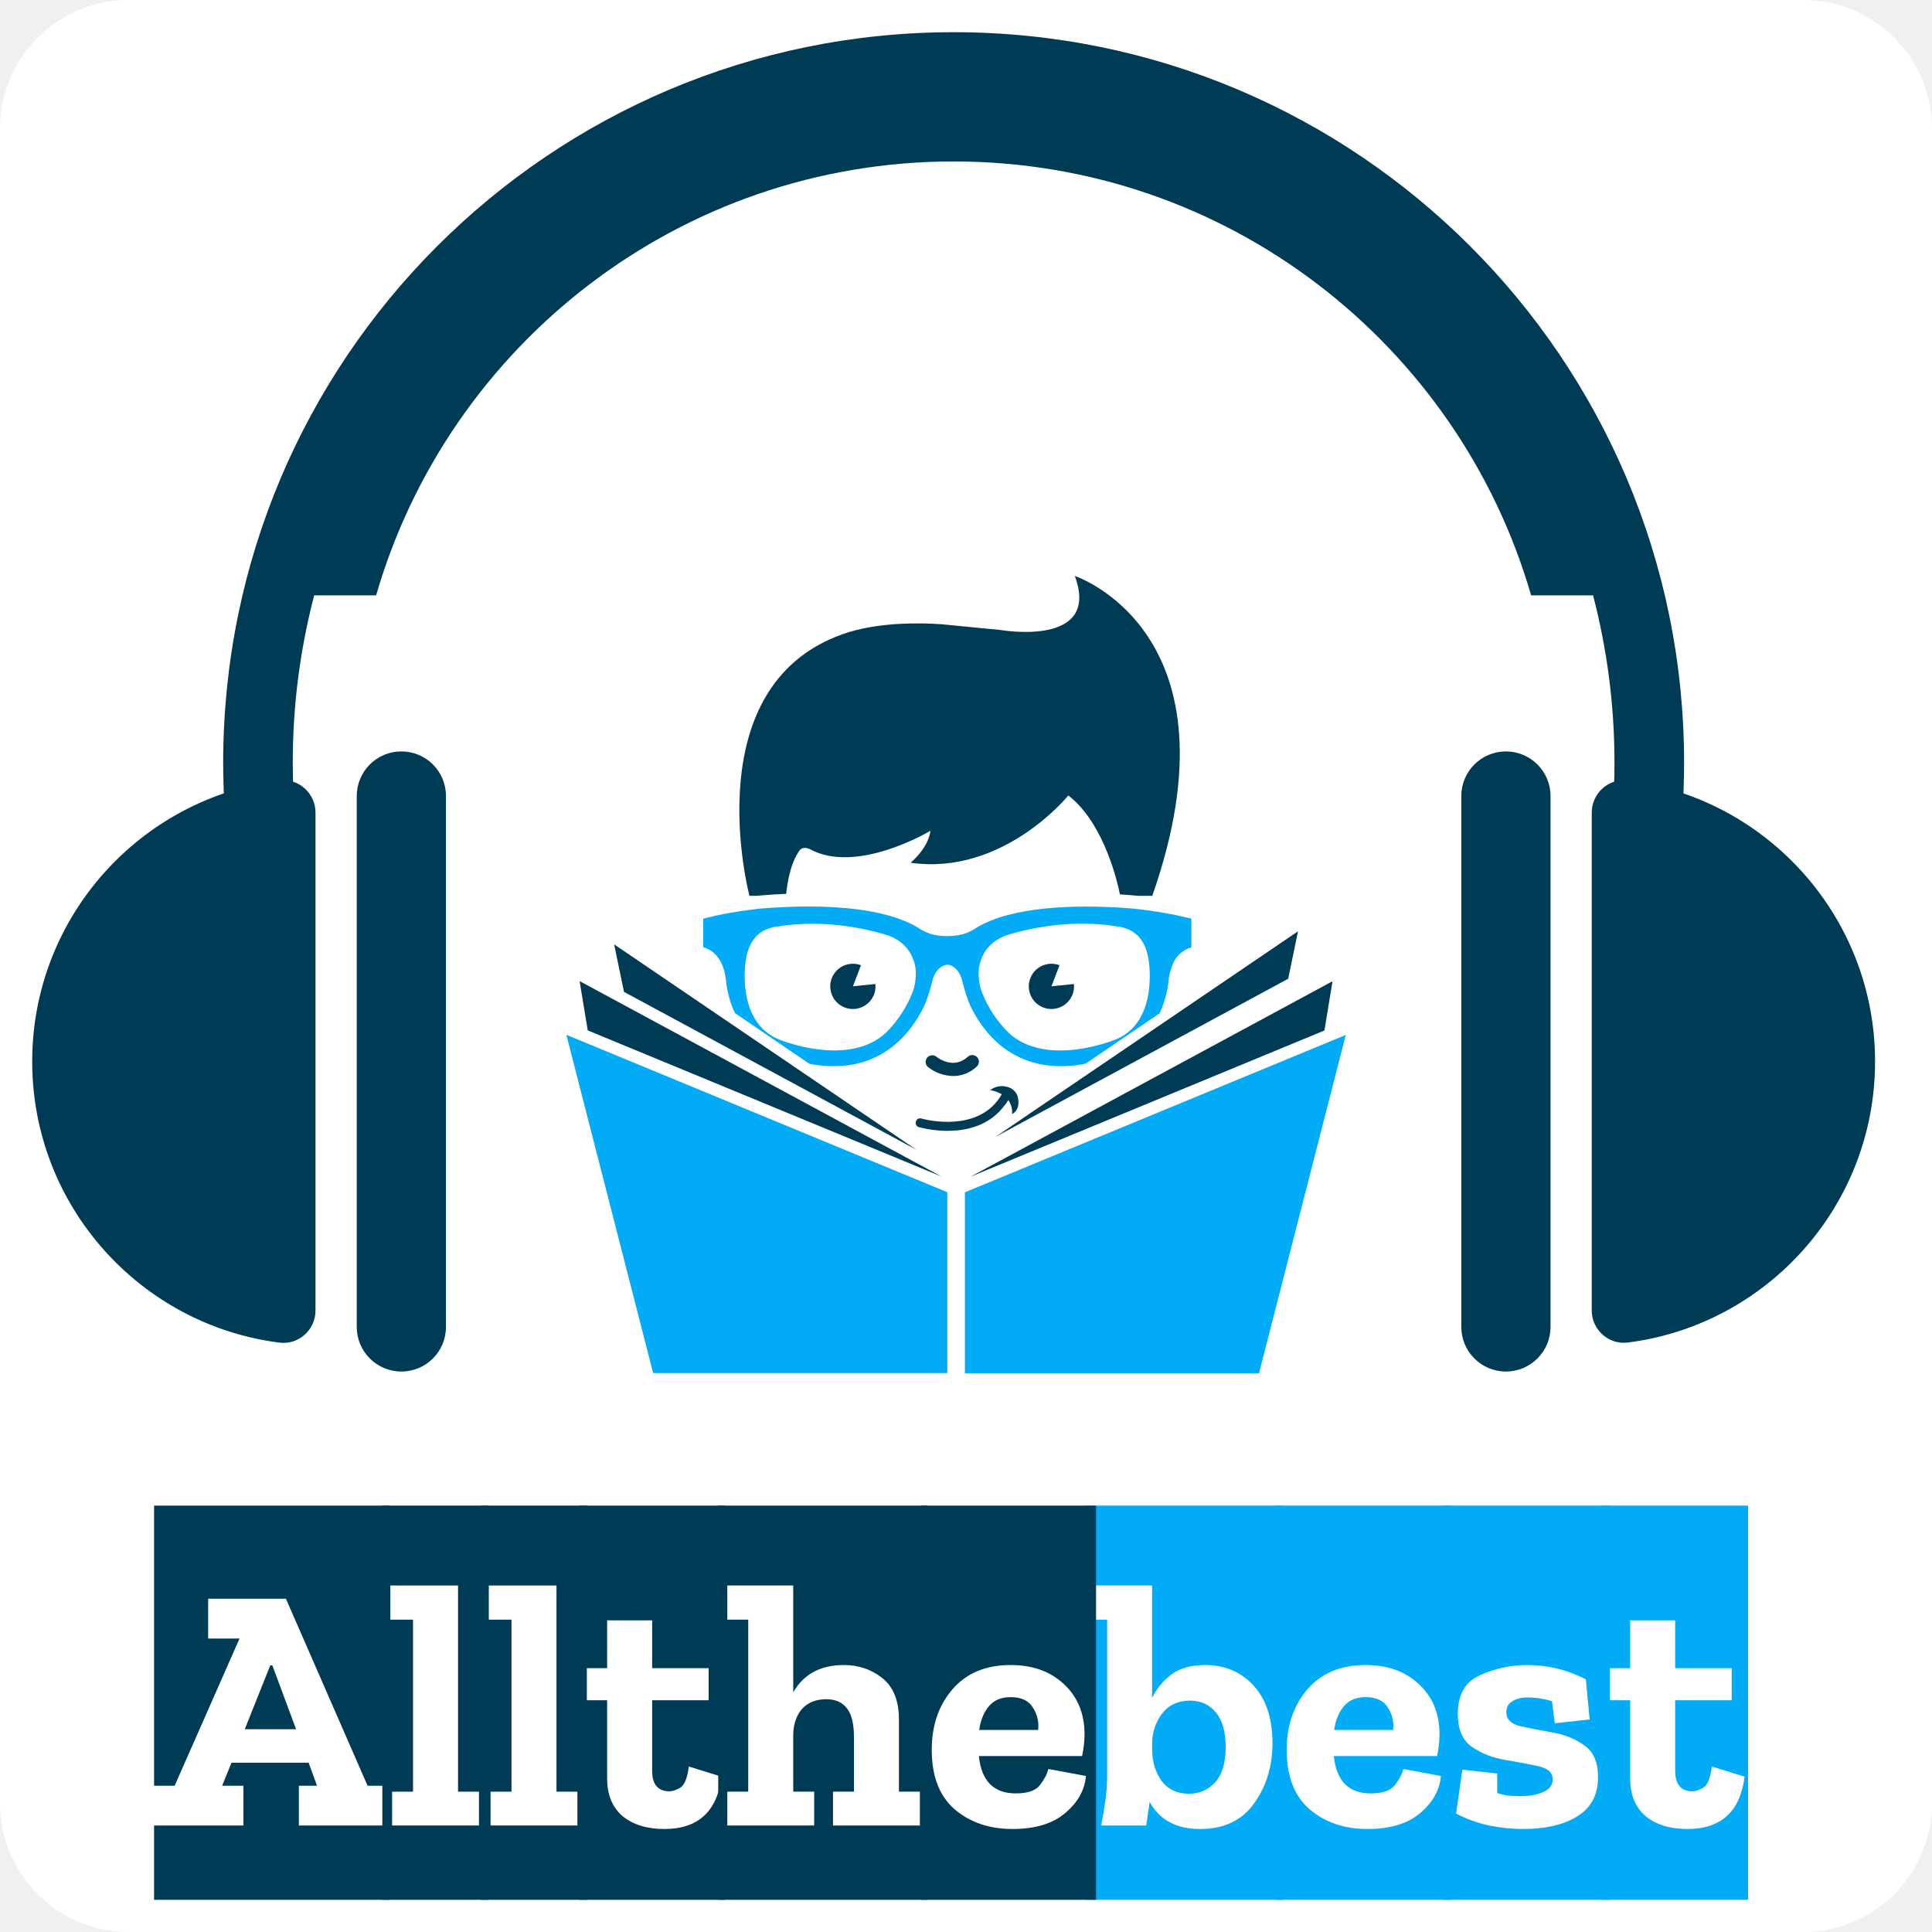
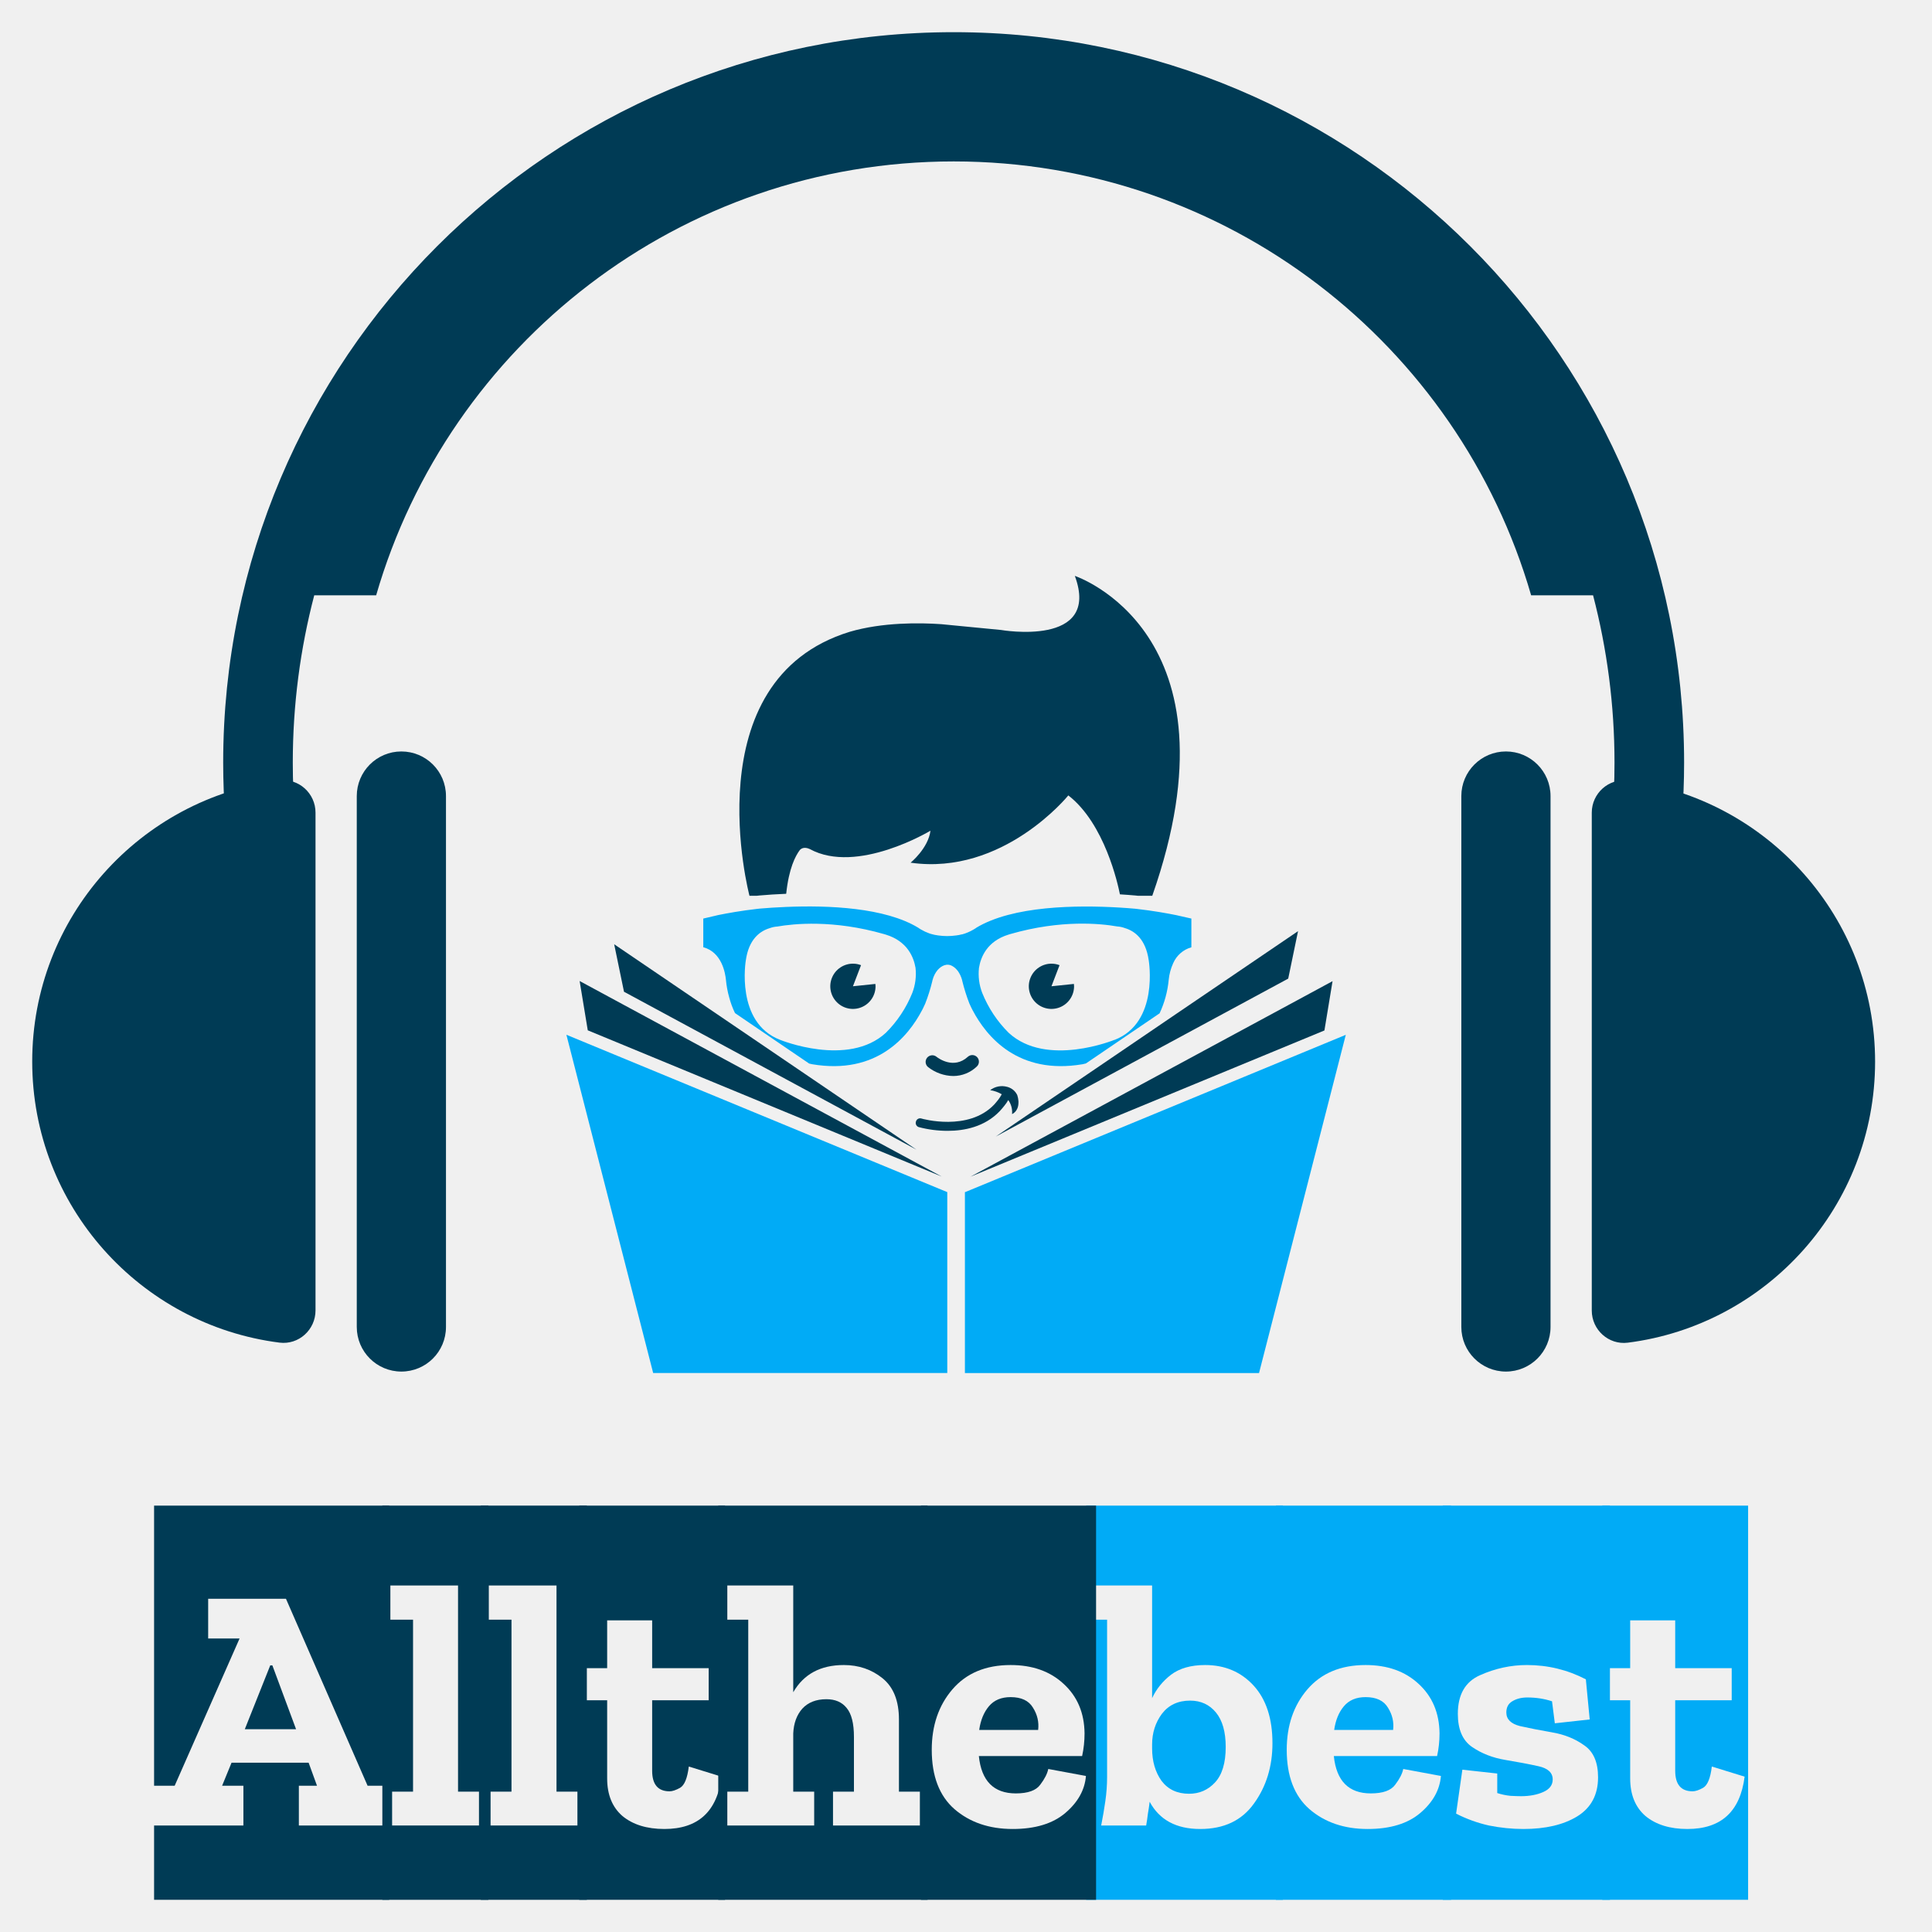
- <svg xmlns="http://www.w3.org/2000/svg" width="60" height="60" viewBox="0 0 60 60" fill="none">
-   <rect width="60" height="60" rx="4" fill="white" />
-   <path d="M9.798 25.237V40.699C9.798 41.297 9.277 41.771 8.682 41.697C4.352 41.149 1 37.447 1 32.966C1 28.484 4.352 24.786 8.682 24.238C9.277 24.164 9.798 24.638 9.798 25.237Z" fill="#003B55" />
-   <path d="M12.464 42.594C11.701 42.594 11.079 41.975 11.079 41.208V24.721C11.079 23.958 11.698 23.336 12.464 23.336C13.231 23.336 13.85 23.954 13.85 24.721V41.208C13.85 41.975 13.231 42.594 12.464 42.594Z" fill="#003B55" />
-   <path d="M52.301 23.684C52.301 24.265 52.278 24.837 52.237 25.405H50.065C50.116 24.837 50.139 24.262 50.139 23.684C50.139 21.888 49.907 20.15 49.474 18.489H47.55C45.301 10.71 38.123 5.014 29.617 5.014C21.111 5.014 13.934 10.706 11.681 18.489H9.758C9.324 20.147 9.092 21.888 9.092 23.684C9.092 24.265 9.116 24.84 9.166 25.405H6.994C6.954 24.833 6.931 24.262 6.931 23.684C6.934 11.157 17.09 1 29.617 1C42.144 1 52.301 11.157 52.301 23.684Z" fill="#003B55" />
-   <path d="M49.433 25.234V40.696C49.433 41.294 49.955 41.768 50.55 41.694C54.88 41.146 58.232 37.445 58.232 32.967C58.232 28.488 54.88 24.787 50.55 24.239C49.958 24.161 49.433 24.636 49.433 25.234Z" fill="#003B55" />
-   <path d="M46.767 42.594C47.531 42.594 48.153 41.975 48.153 41.208V24.721C48.153 23.958 47.534 23.336 46.767 23.336C46.004 23.336 45.382 23.954 45.382 24.721V41.208C45.382 41.975 46.004 42.594 46.767 42.594Z" fill="#003B55" />
-   <path d="M33.731 59V50.3H34.382V55.187C34.382 55.432 34.363 55.681 34.327 55.934C34.291 56.187 34.248 56.44 34.197 56.692H35.595C35.617 56.57 35.635 56.447 35.649 56.324C35.671 56.201 35.689 56.078 35.703 55.956C36.007 56.519 36.53 56.801 37.274 56.801C38.011 56.801 38.567 56.537 38.943 56.01C39.325 55.483 39.517 54.858 39.517 54.136C39.517 53.37 39.322 52.774 38.932 52.348C38.542 51.922 38.04 51.709 37.426 51.709C36.985 51.709 36.631 51.81 36.364 52.012C36.104 52.214 35.909 52.456 35.779 52.738V49.239H33.731V46.758H39.842V59H33.731ZM38.065 54.255C38.065 54.753 37.953 55.121 37.729 55.36C37.512 55.591 37.245 55.706 36.927 55.706C36.559 55.706 36.274 55.573 36.072 55.306C35.877 55.031 35.779 54.695 35.779 54.298V54.179C35.779 53.818 35.88 53.5 36.082 53.226C36.292 52.951 36.584 52.814 36.96 52.814C37.292 52.814 37.559 52.937 37.762 53.182C37.964 53.428 38.065 53.785 38.065 54.255Z" fill="#01ABF6" />
-   <path d="M39.624 59V46.758H45.063V59H39.624ZM44.749 55.154L43.579 54.937C43.55 55.082 43.467 55.244 43.33 55.425C43.2 55.605 42.947 55.696 42.571 55.696C41.885 55.696 41.502 55.309 41.423 54.536H44.63C44.68 54.305 44.706 54.071 44.706 53.832C44.698 53.197 44.482 52.684 44.055 52.294C43.636 51.904 43.088 51.709 42.409 51.709C41.636 51.709 41.033 51.962 40.599 52.467C40.173 52.966 39.96 53.59 39.96 54.342C39.96 55.158 40.195 55.772 40.664 56.183C41.141 56.595 41.744 56.801 42.474 56.801C43.174 56.801 43.72 56.635 44.11 56.302C44.5 55.97 44.713 55.587 44.749 55.154ZM43.265 53.724H41.434C41.477 53.421 41.578 53.175 41.737 52.987C41.896 52.8 42.12 52.706 42.409 52.706C42.741 52.706 42.972 52.814 43.102 53.031C43.239 53.247 43.294 53.478 43.265 53.724Z" fill="#01ABF6" />
-   <path d="M44.808 59V46.758H49.997V59H44.808ZM49.629 55.197C49.629 54.728 49.485 54.396 49.196 54.201C48.914 53.998 48.582 53.865 48.199 53.8C47.823 53.735 47.491 53.67 47.202 53.605C46.921 53.532 46.78 53.392 46.78 53.182C46.78 53.023 46.841 52.908 46.964 52.836C47.094 52.756 47.249 52.716 47.43 52.716C47.704 52.716 47.961 52.756 48.199 52.836L48.286 53.518L49.369 53.399L49.25 52.153C48.679 51.857 48.069 51.709 47.419 51.709C46.921 51.709 46.437 51.814 45.967 52.023C45.505 52.225 45.274 52.626 45.274 53.226C45.274 53.709 45.422 54.053 45.718 54.255C46.014 54.457 46.357 54.591 46.747 54.656C47.137 54.721 47.48 54.786 47.776 54.851C48.073 54.916 48.221 55.053 48.221 55.262C48.221 55.436 48.123 55.566 47.928 55.652C47.733 55.739 47.502 55.782 47.235 55.782C47.163 55.782 47.054 55.779 46.91 55.772C46.765 55.757 46.628 55.728 46.498 55.685V55.078L45.415 54.959L45.22 56.324C45.545 56.49 45.884 56.613 46.238 56.692C46.599 56.765 46.957 56.801 47.311 56.801C47.997 56.801 48.553 56.671 48.979 56.411C49.412 56.144 49.629 55.739 49.629 55.197Z" fill="#01ABF6" />
-   <path d="M49.76 59V46.758H54.288V59H49.76ZM54.18 55.176L53.162 54.861C53.118 55.223 53.028 55.443 52.891 55.522C52.761 55.595 52.653 55.631 52.566 55.631C52.205 55.631 52.024 55.418 52.024 54.992V52.803H53.779V51.806H52.024V50.322H50.627V51.806H49.933V52.803H50.627V55.23C50.627 55.735 50.785 56.125 51.103 56.4C51.428 56.667 51.862 56.801 52.403 56.801C53.451 56.801 54.043 56.259 54.18 55.176Z" fill="#01ABF6" />
-   <path d="M4.785 46.758H12.087V55.457H11.415L8.88 49.65H6.464V50.886H7.439L5.424 55.457H4.785V46.758ZM8.458 51.72L9.195 53.702H7.602L8.393 51.72H8.458ZM12.087 59H4.785V56.692H7.559V55.457H6.898L7.19 54.742H9.585L9.845 55.457H9.281V56.692H12.087V59Z" fill="#003B55" />
-   <path d="M11.874 59V46.758H15.167V59H11.874ZM12.177 56.692H14.875V55.642H14.225V49.239H12.123V50.3H12.827V55.642H12.177V56.692Z" fill="#003B55" />
-   <path d="M14.931 59V46.758H18.225V59H14.931ZM15.235 56.692H17.932V55.642H17.282V49.239H15.18V50.3H15.885V55.642H15.235V56.692Z" fill="#003B55" />
-   <path d="M17.989 59V46.758H22.517V59H17.989ZM22.409 55.176L21.391 54.861C21.347 55.223 21.257 55.443 21.12 55.522C20.99 55.595 20.881 55.631 20.795 55.631C20.434 55.631 20.253 55.418 20.253 54.992V52.803H22.008V51.806H20.253V50.322H18.855V51.806H18.162V52.803H18.855V55.23C18.855 55.735 19.014 56.125 19.332 56.4C19.657 56.667 20.091 56.801 20.632 56.801C21.68 56.801 22.272 56.259 22.409 55.176Z" fill="#003B55" />
-   <path d="M22.305 59V46.758H28.806V59H22.305ZM25.87 56.692H28.567V55.642H27.917V53.399C27.917 52.821 27.748 52.395 27.408 52.12C27.069 51.846 26.668 51.709 26.206 51.709C25.483 51.709 24.96 51.99 24.635 52.554V49.239H22.587V50.3H23.237V55.642H22.587V56.692H25.285V55.642H24.635V53.832C24.649 53.514 24.743 53.258 24.916 53.063C25.097 52.868 25.346 52.771 25.664 52.771C25.938 52.771 26.148 52.861 26.292 53.041C26.444 53.222 26.52 53.522 26.52 53.941V55.642H25.87V56.692Z" fill="#003B55" />
-   <path d="M28.6 59V46.758H34.039V59H28.6ZM33.725 55.154L32.555 54.937C32.526 55.082 32.443 55.244 32.306 55.425C32.176 55.605 31.923 55.696 31.547 55.696C30.861 55.696 30.478 55.309 30.399 54.536H33.606C33.656 54.305 33.681 54.071 33.681 53.832C33.674 53.197 33.458 52.684 33.032 52.294C32.612 51.904 32.064 51.709 31.385 51.709C30.612 51.709 30.009 51.962 29.576 52.467C29.149 52.966 28.936 53.59 28.936 54.342C28.936 55.158 29.171 55.772 29.64 56.183C30.117 56.595 30.72 56.801 31.45 56.801C32.15 56.801 32.696 56.635 33.086 56.302C33.476 55.97 33.689 55.587 33.725 55.154ZM32.241 53.724H30.41C30.453 53.421 30.554 53.175 30.713 52.987C30.872 52.8 31.096 52.706 31.385 52.706C31.717 52.706 31.948 52.814 32.078 53.031C32.215 53.247 32.27 53.478 32.241 53.724Z" fill="#003B55" />
-   <path d="M33.38 17.887C34.202 20.113 31.084 19.566 31.084 19.566L29.798 19.441L29.233 19.386C28.562 19.339 27.405 19.324 26.388 19.623C21.5 21.125 23.275 27.821 23.275 27.821H23.505L23.592 27.811C23.833 27.79 24.114 27.771 24.416 27.759C24.497 26.97 24.703 26.579 24.841 26.398C24.879 26.357 24.972 26.29 25.147 26.369C26.618 27.175 28.896 25.8 28.896 25.8C28.828 26.348 28.279 26.793 28.279 26.793C31.157 27.204 33.178 24.704 33.178 24.704C34.31 25.581 34.718 27.465 34.78 27.776C34.948 27.786 35.105 27.799 35.249 27.811L35.336 27.821H35.785C38.654 19.634 33.38 17.887 33.38 17.887Z" fill="#003B55" />
-   <path d="M36.526 28.421C36.229 28.361 35.811 28.287 35.33 28.232L35.242 28.222C35.099 28.21 34.941 28.197 34.773 28.187C33.436 28.107 31.446 28.129 30.314 28.817L30.303 28.826L30.234 28.869C30.123 28.934 30.005 28.985 29.881 29.02H29.868C29.811 29.035 29.753 29.046 29.694 29.053C29.509 29.079 29.321 29.079 29.135 29.053C29.058 29.043 28.982 29.027 28.908 29.005L28.858 28.988C28.768 28.956 28.68 28.915 28.597 28.866L28.529 28.824L28.518 28.814C27.483 28.185 25.732 28.112 24.413 28.167C24.11 28.179 23.831 28.198 23.59 28.219L23.503 28.229C23.022 28.285 22.604 28.359 22.307 28.419L21.84 28.529V29.419C22.421 29.574 22.525 30.234 22.544 30.434C22.561 30.618 22.596 30.801 22.646 30.98C22.69 31.146 22.75 31.308 22.825 31.464L25.127 33.031L25.221 33.053C27.223 33.392 28.204 32.193 28.633 31.378C28.646 31.354 28.658 31.332 28.669 31.309C28.692 31.261 28.714 31.215 28.734 31.168C28.823 30.941 28.896 30.708 28.953 30.471C28.953 30.458 28.959 30.442 28.963 30.43C28.992 30.318 29.045 30.214 29.119 30.125C29.166 30.071 29.333 29.904 29.534 29.983C29.596 30.011 29.651 30.051 29.698 30.1C29.715 30.118 29.731 30.136 29.746 30.156C29.804 30.239 29.848 30.332 29.875 30.43C29.879 30.444 29.883 30.457 29.885 30.471C29.943 30.708 30.016 30.941 30.104 31.168C30.125 31.215 30.147 31.261 30.171 31.309C30.182 31.332 30.194 31.354 30.206 31.378C30.635 32.193 31.618 33.392 33.619 33.053L33.722 33.028L36.011 31.472C36.164 31.144 36.26 30.793 36.294 30.434C36.312 30.253 36.359 30.076 36.435 29.911C36.487 29.793 36.564 29.687 36.662 29.603C36.759 29.518 36.874 29.456 36.999 29.421V28.529L36.526 28.421ZM28.331 30.839C28.144 31.303 27.866 31.723 27.511 32.075C26.335 33.161 24.224 32.294 24.224 32.294C22.83 31.756 23.161 29.827 23.161 29.827C23.254 29.167 23.603 28.917 23.9 28.828C23.977 28.799 24.059 28.781 24.142 28.776C24.642 28.689 25.877 28.558 27.451 29.01C27.471 29.016 27.492 29.021 27.512 29.028C28.177 29.232 28.375 29.725 28.432 30.058C28.461 30.323 28.427 30.591 28.331 30.839ZM34.612 32.294C34.612 32.294 32.501 33.164 31.323 32.075C30.969 31.723 30.69 31.303 30.504 30.839C30.407 30.59 30.373 30.321 30.403 30.056C30.459 29.719 30.657 29.23 31.322 29.026L31.384 29.007C32.957 28.555 34.191 28.685 34.693 28.773C34.776 28.778 34.858 28.796 34.935 28.825C35.233 28.913 35.58 29.164 35.673 29.824C35.673 29.83 36.005 31.76 34.612 32.297V32.294Z" fill="#01ABF6" />
-   <path d="M27.19 30.631C27.19 30.77 27.149 30.907 27.072 31.022C26.995 31.138 26.885 31.228 26.757 31.281C26.628 31.335 26.487 31.349 26.35 31.322C26.214 31.294 26.089 31.227 25.99 31.129C25.892 31.031 25.825 30.906 25.798 30.769C25.771 30.633 25.785 30.491 25.838 30.363C25.892 30.235 25.982 30.125 26.097 30.048C26.213 29.971 26.349 29.93 26.488 29.93C26.574 29.93 26.659 29.945 26.739 29.977L26.488 30.631L27.185 30.559C27.188 30.583 27.189 30.607 27.19 30.631Z" fill="#003B55" />
-   <path d="M33.355 30.631C33.356 30.77 33.315 30.907 33.237 31.022C33.16 31.138 33.05 31.228 32.922 31.281C32.794 31.335 32.652 31.349 32.516 31.322C32.38 31.294 32.254 31.227 32.156 31.129C32.058 31.031 31.991 30.906 31.964 30.769C31.936 30.633 31.951 30.491 32.004 30.363C32.057 30.235 32.147 30.125 32.263 30.048C32.379 29.971 32.515 29.93 32.654 29.93C32.739 29.93 32.825 29.945 32.904 29.977L32.654 30.631L33.35 30.559C33.353 30.583 33.355 30.607 33.355 30.631Z" fill="#003B55" />
-   <path d="M29.605 33.417C29.321 33.412 29.046 33.315 28.822 33.139C28.779 33.105 28.752 33.054 28.747 33C28.741 32.945 28.758 32.891 28.792 32.848C28.827 32.806 28.877 32.779 28.931 32.773C28.986 32.768 29.04 32.784 29.083 32.819C29.137 32.861 29.617 33.22 30.057 32.819C30.098 32.782 30.151 32.763 30.205 32.766C30.26 32.769 30.311 32.793 30.348 32.833C30.384 32.874 30.403 32.927 30.401 32.981C30.398 33.036 30.374 33.087 30.333 33.124C30.137 33.311 29.877 33.416 29.605 33.417Z" fill="#003B55" />
-   <path d="M31.627 34.193C31.626 34.176 31.624 34.16 31.622 34.145C31.622 34.124 31.615 34.105 31.611 34.087C31.612 34.084 31.612 34.081 31.611 34.078C31.607 34.063 31.602 34.047 31.596 34.032C31.597 34.029 31.597 34.025 31.596 34.021C31.55 33.915 31.467 33.83 31.361 33.782C31.336 33.77 31.309 33.761 31.281 33.754C31.191 33.728 31.096 33.724 31.004 33.741C30.911 33.759 30.825 33.798 30.75 33.856C30.877 33.875 30.999 33.918 31.11 33.983C31.094 34.013 31.077 34.042 31.058 34.07C31.041 34.098 31.022 34.123 31.003 34.149C30.954 34.213 30.905 34.269 30.877 34.3C30.076 35.149 28.634 34.745 28.613 34.736C28.596 34.731 28.578 34.729 28.56 34.731C28.543 34.733 28.525 34.738 28.51 34.747C28.494 34.755 28.48 34.767 28.469 34.781C28.458 34.795 28.45 34.812 28.445 34.829C28.439 34.846 28.437 34.864 28.438 34.883C28.439 34.901 28.444 34.918 28.452 34.935C28.46 34.951 28.471 34.965 28.485 34.977C28.499 34.989 28.515 34.998 28.532 35.003C28.826 35.08 29.127 35.119 29.43 35.119C29.944 35.119 30.577 34.998 31.045 34.51L31.064 34.489C31.085 34.466 31.106 34.441 31.128 34.416L31.166 34.37L31.192 34.337C31.237 34.283 31.277 34.224 31.312 34.163C31.403 34.289 31.445 34.444 31.429 34.598C31.429 34.598 31.626 34.526 31.629 34.245C31.629 34.238 31.629 34.23 31.629 34.221V34.187L31.627 34.193Z" fill="#003B55" />
-   <path d="M29.245 36.953L18.253 32.411L17.589 32.137L20.284 42.642H29.418V37.024L29.245 36.953Z" fill="#01ABF6" />
-   <path d="M29.245 36.541L28.461 36.118L19.378 31.213L18 30.469L18.253 32L29.245 36.541Z" fill="#003B55" />
-   <path d="M28.461 35.708L19.073 29.328L19.378 30.803L28.461 35.708Z" fill="#003B55" />
-   <path d="M30.138 36.957L41.131 32.415L41.794 32.141L39.1 42.646H29.966V37.028L30.138 36.957Z" fill="#01ABF6" />
-   <path d="M30.138 36.545L30.923 36.122L40.006 31.217L41.383 30.473L41.131 32.003L30.138 36.545Z" fill="#003B55" />
-   <path d="M40.311 28.922L40.006 30.396L30.923 35.302L31.976 34.585L32.099 34.501L34.27 33.027L36.559 31.471L40.311 28.922Z" fill="#003B55" />
+ <svg xmlns="http://www.w3.org/2000/svg" width="110" height="110" viewBox="0 0 110 110" fill="none">
+   <path d="M17.964 46.267V74.613C17.964 75.71 17.009 76.58 15.918 76.444C7.979 75.439 1.834 68.653 1.834 60.437C1.834 52.221 7.979 45.441 15.918 44.436C17.009 44.3 17.964 45.169 17.964 46.267Z" fill="#003B55" />
+   <path d="M22.852 78.091C21.453 78.091 20.313 76.957 20.313 75.551V45.325C20.313 43.925 21.447 42.785 22.852 42.785C24.257 42.785 25.392 43.919 25.392 45.325V75.551C25.392 76.957 24.257 78.091 22.852 78.091Z" fill="#003B55" />
+   <path d="M95.886 43.419C95.886 44.485 95.843 45.533 95.769 46.574H91.787C91.88 45.533 91.923 44.479 91.923 43.419C91.923 40.127 91.498 36.941 90.703 33.896H87.177C83.053 19.633 69.894 9.191 54.3 9.191C38.706 9.191 25.546 19.627 21.416 33.896H17.891C17.096 36.934 16.67 40.127 16.67 43.419C16.67 44.485 16.713 45.539 16.806 46.574H12.824C12.75 45.527 12.707 44.479 12.707 43.419C12.713 20.453 31.334 1.832 54.3 1.832C77.266 1.832 95.886 20.453 95.886 43.419Z" fill="#003B55" />
+   <path d="M90.629 46.269V74.616C90.629 75.713 91.585 76.582 92.675 76.447C100.614 75.442 106.76 68.656 106.76 60.446C106.76 52.236 100.614 45.45 92.675 44.445C91.591 44.303 90.629 45.172 90.629 46.269Z" fill="#003B55" />
+   <path d="M85.742 78.091C87.141 78.091 88.281 76.957 88.281 75.551V45.325C88.281 43.925 87.147 42.785 85.742 42.785C84.342 42.785 83.202 43.919 83.202 45.325V75.551C83.202 76.957 84.342 78.091 85.742 78.091Z" fill="#003B55" />
+   <path d="M61.842 108.167V92.218H63.033V101.175C63.033 101.625 63 102.082 62.934 102.546C62.868 103.009 62.788 103.473 62.696 103.936H65.258C65.298 103.711 65.331 103.486 65.357 103.261C65.397 103.036 65.43 102.811 65.457 102.585C66.013 103.618 66.973 104.135 68.337 104.135C69.687 104.135 70.707 103.651 71.395 102.685C72.097 101.718 72.448 100.573 72.448 99.249C72.448 97.845 72.091 96.753 71.376 95.971C70.66 95.19 69.74 94.8 68.615 94.8C67.807 94.8 67.158 94.985 66.668 95.356C66.192 95.726 65.834 96.17 65.596 96.686V90.271H61.842V85.723H73.044V108.167H61.842ZM69.787 99.467C69.787 100.381 69.581 101.056 69.171 101.493C68.774 101.917 68.284 102.129 67.701 102.129C67.026 102.129 66.503 101.884 66.132 101.394C65.775 100.891 65.596 100.275 65.596 99.547V99.328C65.596 98.666 65.781 98.083 66.152 97.58C66.536 97.077 67.072 96.826 67.761 96.826C68.37 96.826 68.86 97.051 69.23 97.501C69.601 97.951 69.787 98.606 69.787 99.467Z" fill="#01ABF6" />
+   <path d="M72.646 108.167V85.723H82.616V108.167H72.646ZM82.04 101.116L79.895 100.718C79.842 100.983 79.69 101.281 79.438 101.612C79.2 101.943 78.737 102.109 78.048 102.109C76.79 102.109 76.088 101.4 75.943 99.984H81.822C81.915 99.56 81.961 99.129 81.961 98.692C81.948 97.527 81.55 96.587 80.769 95.872C80.001 95.157 78.995 94.8 77.75 94.8C76.333 94.8 75.228 95.263 74.433 96.19C73.652 97.103 73.261 98.249 73.261 99.626C73.261 101.122 73.692 102.248 74.552 103.003C75.426 103.757 76.532 104.135 77.869 104.135C79.154 104.135 80.153 103.83 80.868 103.221C81.584 102.612 81.974 101.91 82.04 101.116ZM79.319 98.494H75.963C76.042 97.938 76.227 97.487 76.519 97.143C76.81 96.799 77.221 96.627 77.75 96.627C78.359 96.627 78.783 96.826 79.021 97.223C79.273 97.62 79.372 98.044 79.319 98.494Z" fill="#01ABF6" />
+   <path d="M82.149 108.167V85.723H91.663V108.167H82.149ZM90.987 101.195C90.987 100.334 90.723 99.725 90.193 99.368C89.677 98.997 89.067 98.752 88.366 98.633C87.677 98.514 87.068 98.395 86.538 98.275C86.022 98.143 85.764 97.885 85.764 97.501C85.764 97.21 85.876 96.998 86.101 96.865C86.34 96.719 86.624 96.647 86.956 96.647C87.459 96.647 87.929 96.719 88.366 96.865L88.525 98.117L90.511 97.898L90.292 95.614C89.246 95.071 88.127 94.8 86.936 94.8C86.022 94.8 85.135 94.992 84.274 95.376C83.427 95.746 83.003 96.481 83.003 97.58C83.003 98.467 83.274 99.096 83.817 99.467C84.36 99.838 84.989 100.083 85.704 100.202C86.419 100.321 87.048 100.44 87.591 100.56C88.134 100.679 88.405 100.93 88.405 101.314C88.405 101.632 88.227 101.87 87.869 102.029C87.512 102.188 87.088 102.268 86.598 102.268C86.466 102.268 86.267 102.261 86.002 102.248C85.737 102.221 85.486 102.168 85.247 102.089V100.977L83.261 100.758L82.904 103.261C83.499 103.565 84.122 103.79 84.771 103.936C85.433 104.068 86.088 104.135 86.737 104.135C87.995 104.135 89.014 103.896 89.796 103.42C90.59 102.93 90.987 102.188 90.987 101.195Z" fill="#01ABF6" />
+   <path d="M91.227 108.167V85.723H99.53V108.167H91.227ZM99.331 101.155L97.464 100.579C97.385 101.241 97.219 101.645 96.968 101.791C96.729 101.923 96.531 101.99 96.372 101.99C95.71 101.99 95.379 101.599 95.379 100.818V96.806H98.596V94.978H95.379V92.257H92.816V94.978H91.545V96.806H92.816V101.255C92.816 102.182 93.108 102.897 93.69 103.4C94.286 103.89 95.081 104.135 96.074 104.135C97.994 104.135 99.079 103.142 99.331 101.155Z" fill="#01ABF6" />
+   <path d="M8.773 85.723H22.16V101.672H20.929L16.281 91.026H11.852V93.29H13.64L9.945 101.672H8.773V85.723ZM15.507 94.819L16.857 98.454H13.938L15.387 94.819H15.507ZM22.16 108.167H8.773V103.936H13.858V101.672H12.646L13.183 100.361H17.572L18.049 101.672H17.016V103.936H22.16V108.167Z" fill="#003B55" />
+   <path d="M21.769 108.167V85.723H27.807V108.167H21.769ZM22.325 103.936H27.271V102.009H26.079V90.271H22.226V92.218H23.517V102.009H22.325V103.936Z" fill="#003B55" />
+   <path d="M27.375 108.167V85.723H33.413V108.167H27.375ZM27.931 103.936H32.876V102.009H31.685V90.271H27.831V92.218H29.122V102.009H27.931V103.936Z" fill="#003B55" />
+   <path d="M32.98 108.167V85.723H41.282V108.167H32.98ZM41.084 101.155L39.217 100.579C39.137 101.241 38.972 101.645 38.72 101.791C38.482 101.923 38.283 101.99 38.124 101.99C37.462 101.99 37.131 101.599 37.131 100.818V96.806H40.349V94.978H37.131V92.257H34.569V94.978H33.298V96.806H34.569V101.255C34.569 102.182 34.86 102.897 35.443 103.4C36.039 103.89 36.833 104.135 37.827 104.135C39.746 104.135 40.832 103.142 41.084 101.155Z" fill="#003B55" />
+   <path d="M40.894 108.167V85.723H52.811V108.167H40.894ZM47.428 103.936H52.374V102.009H51.182V97.898C51.182 96.839 50.871 96.058 50.249 95.554C49.627 95.051 48.892 94.8 48.044 94.8C46.72 94.8 45.76 95.316 45.164 96.349V90.271H41.41V92.218H42.602V102.009H41.41V103.936H46.356V102.009H45.164V98.692C45.191 98.11 45.363 97.64 45.681 97.282C46.012 96.925 46.468 96.746 47.051 96.746C47.554 96.746 47.938 96.912 48.203 97.243C48.481 97.574 48.62 98.123 48.62 98.891V102.009H47.428V103.936Z" fill="#003B55" />
+   <path d="M52.435 108.167V85.723H62.406V108.167H52.435ZM61.83 101.116L59.684 100.718C59.631 100.983 59.479 101.281 59.228 101.612C58.989 101.943 58.526 102.109 57.837 102.109C56.579 102.109 55.877 101.4 55.732 99.984H61.611C61.704 99.56 61.75 99.129 61.75 98.692C61.737 97.527 61.34 96.587 60.558 95.872C59.79 95.157 58.784 94.8 57.539 94.8C56.123 94.8 55.017 95.263 54.222 96.19C53.441 97.103 53.05 98.249 53.05 99.626C53.05 101.122 53.481 102.248 54.342 103.003C55.215 103.757 56.321 104.135 57.658 104.135C58.943 104.135 59.943 103.83 60.658 103.221C61.373 102.612 61.763 101.91 61.83 101.116ZM59.108 98.494H55.752C55.831 97.938 56.017 97.487 56.308 97.143C56.599 96.799 57.01 96.627 57.539 96.627C58.148 96.627 58.572 96.826 58.81 97.223C59.062 97.62 59.161 98.044 59.108 98.494Z" fill="#003B55" />
+   <path d="M61.197 32.789C62.704 36.871 56.989 35.867 56.989 35.867L54.631 35.639L53.595 35.538C52.364 35.452 50.243 35.425 48.378 35.972C39.418 38.726 42.672 51.001 42.672 51.001H43.093L43.252 50.984C43.695 50.946 44.21 50.91 44.763 50.888C44.913 49.442 45.289 48.725 45.542 48.393C45.612 48.318 45.783 48.195 46.103 48.34C48.8 49.819 52.977 47.296 52.977 47.296C52.851 48.3 51.846 49.118 51.846 49.118C57.121 49.871 60.826 45.287 60.826 45.287C62.901 46.896 63.65 50.35 63.764 50.92C64.072 50.938 64.361 50.962 64.624 50.984L64.784 51.001H65.606C70.867 35.993 61.197 32.789 61.197 32.789Z" fill="#003B55" />
+   <path d="M66.965 52.103C66.421 51.993 65.655 51.857 64.772 51.755L64.612 51.737C64.349 51.715 64.06 51.691 63.752 51.673C61.3 51.526 57.653 51.566 55.577 52.827L55.557 52.845L55.43 52.923C55.227 53.043 55.01 53.136 54.782 53.199H54.76C54.655 53.227 54.548 53.248 54.441 53.26C54.101 53.308 53.756 53.308 53.416 53.26C53.275 53.242 53.136 53.213 52.999 53.172L52.908 53.142C52.742 53.083 52.582 53.008 52.429 52.918L52.305 52.84L52.284 52.823C50.386 51.669 47.176 51.536 44.759 51.637C44.204 51.659 43.691 51.694 43.249 51.732L43.089 51.75C42.208 51.852 41.442 51.988 40.898 52.098L40.042 52.299V53.932C41.107 54.216 41.297 55.426 41.332 55.792C41.364 56.13 41.426 56.465 41.519 56.793C41.6 57.098 41.71 57.395 41.847 57.68L46.068 60.554L46.239 60.593C49.91 61.215 51.709 59.018 52.495 57.522C52.519 57.479 52.541 57.439 52.56 57.396C52.603 57.308 52.643 57.224 52.68 57.138C52.843 56.721 52.977 56.295 53.082 55.86C53.082 55.837 53.093 55.808 53.1 55.785C53.153 55.58 53.251 55.388 53.387 55.225C53.472 55.128 53.778 54.821 54.147 54.965C54.26 55.016 54.362 55.09 54.447 55.18C54.478 55.213 54.508 55.247 54.535 55.283C54.643 55.435 54.723 55.605 54.773 55.785C54.78 55.81 54.786 55.835 54.79 55.86C54.897 56.294 55.031 56.721 55.193 57.138C55.231 57.224 55.271 57.308 55.314 57.396C55.335 57.439 55.357 57.479 55.379 57.522C56.166 59.018 57.967 61.215 61.637 60.593L61.825 60.549L66.022 57.695C66.303 57.095 66.478 56.451 66.541 55.792C66.573 55.46 66.66 55.137 66.799 54.834C66.894 54.617 67.036 54.424 67.215 54.268C67.393 54.113 67.604 53.999 67.832 53.935V52.299L66.965 52.103ZM51.941 56.536C51.599 57.385 51.088 58.156 50.439 58.801C48.282 60.791 44.411 59.202 44.411 59.202C41.857 58.217 42.464 54.679 42.464 54.679C42.634 53.469 43.273 53.011 43.817 52.848C43.96 52.794 44.11 52.762 44.263 52.752C45.179 52.593 47.443 52.353 50.329 53.182C50.365 53.193 50.404 53.203 50.44 53.215C51.658 53.589 52.022 54.492 52.126 55.104C52.18 55.589 52.117 56.08 51.941 56.536ZM63.457 59.202C63.457 59.202 59.586 60.798 57.427 58.801C56.778 58.156 56.267 57.385 55.925 56.536C55.748 56.079 55.685 55.586 55.74 55.099C55.842 54.481 56.206 53.584 57.426 53.211L57.539 53.177C60.422 52.349 62.686 52.586 63.605 52.748C63.757 52.757 63.907 52.789 64.049 52.843C64.595 53.003 65.232 53.464 65.403 54.674C65.403 54.685 66.011 58.223 63.457 59.208V59.202Z" fill="#01ABF6" />
+   <path d="M49.85 56.154C49.85 56.409 49.775 56.658 49.633 56.87C49.492 57.082 49.291 57.248 49.055 57.345C48.82 57.443 48.561 57.469 48.311 57.419C48.061 57.369 47.831 57.247 47.651 57.066C47.471 56.886 47.348 56.656 47.298 56.406C47.248 56.156 47.274 55.897 47.372 55.662C47.469 55.426 47.635 55.225 47.847 55.084C48.059 54.942 48.308 54.867 48.563 54.867C48.721 54.867 48.877 54.896 49.023 54.953L48.563 56.154L49.84 56.021C49.846 56.065 49.849 56.109 49.85 56.154Z" fill="#003B55" />
+   <path d="M61.153 56.154C61.153 56.409 61.078 56.658 60.936 56.87C60.795 57.082 60.594 57.248 60.358 57.345C60.123 57.443 59.864 57.469 59.614 57.419C59.363 57.369 59.134 57.247 58.953 57.066C58.773 56.886 58.651 56.656 58.601 56.406C58.551 56.156 58.577 55.897 58.675 55.662C58.772 55.426 58.938 55.225 59.15 55.084C59.362 54.942 59.611 54.867 59.866 54.867C60.023 54.867 60.179 54.896 60.326 54.953L59.866 56.154L61.143 56.021C61.149 56.065 61.152 56.109 61.153 56.154Z" fill="#003B55" />
+   <path d="M54.277 61.264C53.756 61.256 53.251 61.077 52.841 60.755C52.763 60.692 52.713 60.6 52.703 60.5C52.693 60.4 52.723 60.3 52.786 60.222C52.85 60.144 52.942 60.095 53.042 60.085C53.142 60.074 53.242 60.104 53.32 60.168C53.419 60.246 54.3 60.904 55.106 60.168C55.18 60.101 55.278 60.066 55.377 60.071C55.477 60.076 55.571 60.12 55.638 60.194C55.705 60.268 55.74 60.366 55.735 60.466C55.73 60.566 55.686 60.66 55.612 60.727C55.252 61.07 54.775 61.263 54.277 61.264Z" fill="#003B55" />
+   <path d="M57.984 62.687C57.983 62.657 57.979 62.628 57.974 62.599C57.974 62.561 57.962 62.526 57.955 62.494C57.956 62.489 57.956 62.483 57.955 62.478C57.948 62.449 57.939 62.421 57.928 62.393C57.929 62.386 57.929 62.379 57.928 62.373C57.843 62.178 57.69 62.023 57.497 61.935C57.45 61.913 57.401 61.895 57.35 61.882C57.185 61.835 57.01 61.827 56.841 61.859C56.672 61.892 56.513 61.964 56.377 62.069C56.609 62.105 56.832 62.184 57.036 62.302C57.007 62.357 56.976 62.41 56.942 62.462C56.91 62.513 56.874 62.559 56.841 62.607C56.75 62.725 56.661 62.827 56.609 62.885C55.141 64.44 52.496 63.699 52.459 63.683C52.428 63.673 52.395 63.67 52.362 63.673C52.329 63.677 52.297 63.687 52.269 63.703C52.24 63.719 52.215 63.74 52.194 63.766C52.174 63.792 52.16 63.822 52.151 63.854C52.14 63.885 52.135 63.919 52.137 63.952C52.139 63.985 52.148 64.018 52.163 64.047C52.178 64.077 52.199 64.104 52.224 64.125C52.249 64.147 52.279 64.163 52.311 64.173C52.848 64.314 53.401 64.386 53.956 64.385C54.898 64.385 56.059 64.164 56.918 63.268L56.951 63.231C56.991 63.188 57.029 63.142 57.069 63.097L57.138 63.013L57.187 62.952C57.269 62.852 57.343 62.745 57.406 62.633C57.573 62.864 57.649 63.147 57.622 63.431C57.622 63.431 57.982 63.298 57.987 62.783C57.987 62.77 57.987 62.756 57.987 62.74V62.677L57.984 62.687Z" fill="#003B55" />
+   <path d="M53.616 67.743L33.464 59.417L32.248 58.914L37.189 78.174H53.934V67.874L53.616 67.743Z" fill="#01ABF6" />
+   <path d="M53.617 66.988L52.18 66.212L35.527 57.22L33.002 55.855L33.465 58.662L53.617 66.988Z" fill="#003B55" />
+   <path d="M52.18 65.458L34.969 53.762L35.528 56.466L52.18 65.458Z" fill="#003B55" />
+   <path d="M55.255 67.749L75.408 59.421L76.624 58.918L71.684 78.177H54.938V67.878L55.255 67.749Z" fill="#01ABF6" />
+   <path d="M55.254 66.996L56.692 66.22L73.345 57.228L75.87 55.863L75.407 58.67L55.254 66.996Z" fill="#003B55" />
+   <path d="M73.905 53.016L73.346 55.718L56.693 64.712L58.625 63.398L58.85 63.245L62.83 60.542L67.026 57.688L73.905 53.016Z" fill="#003B55" />
</svg>
